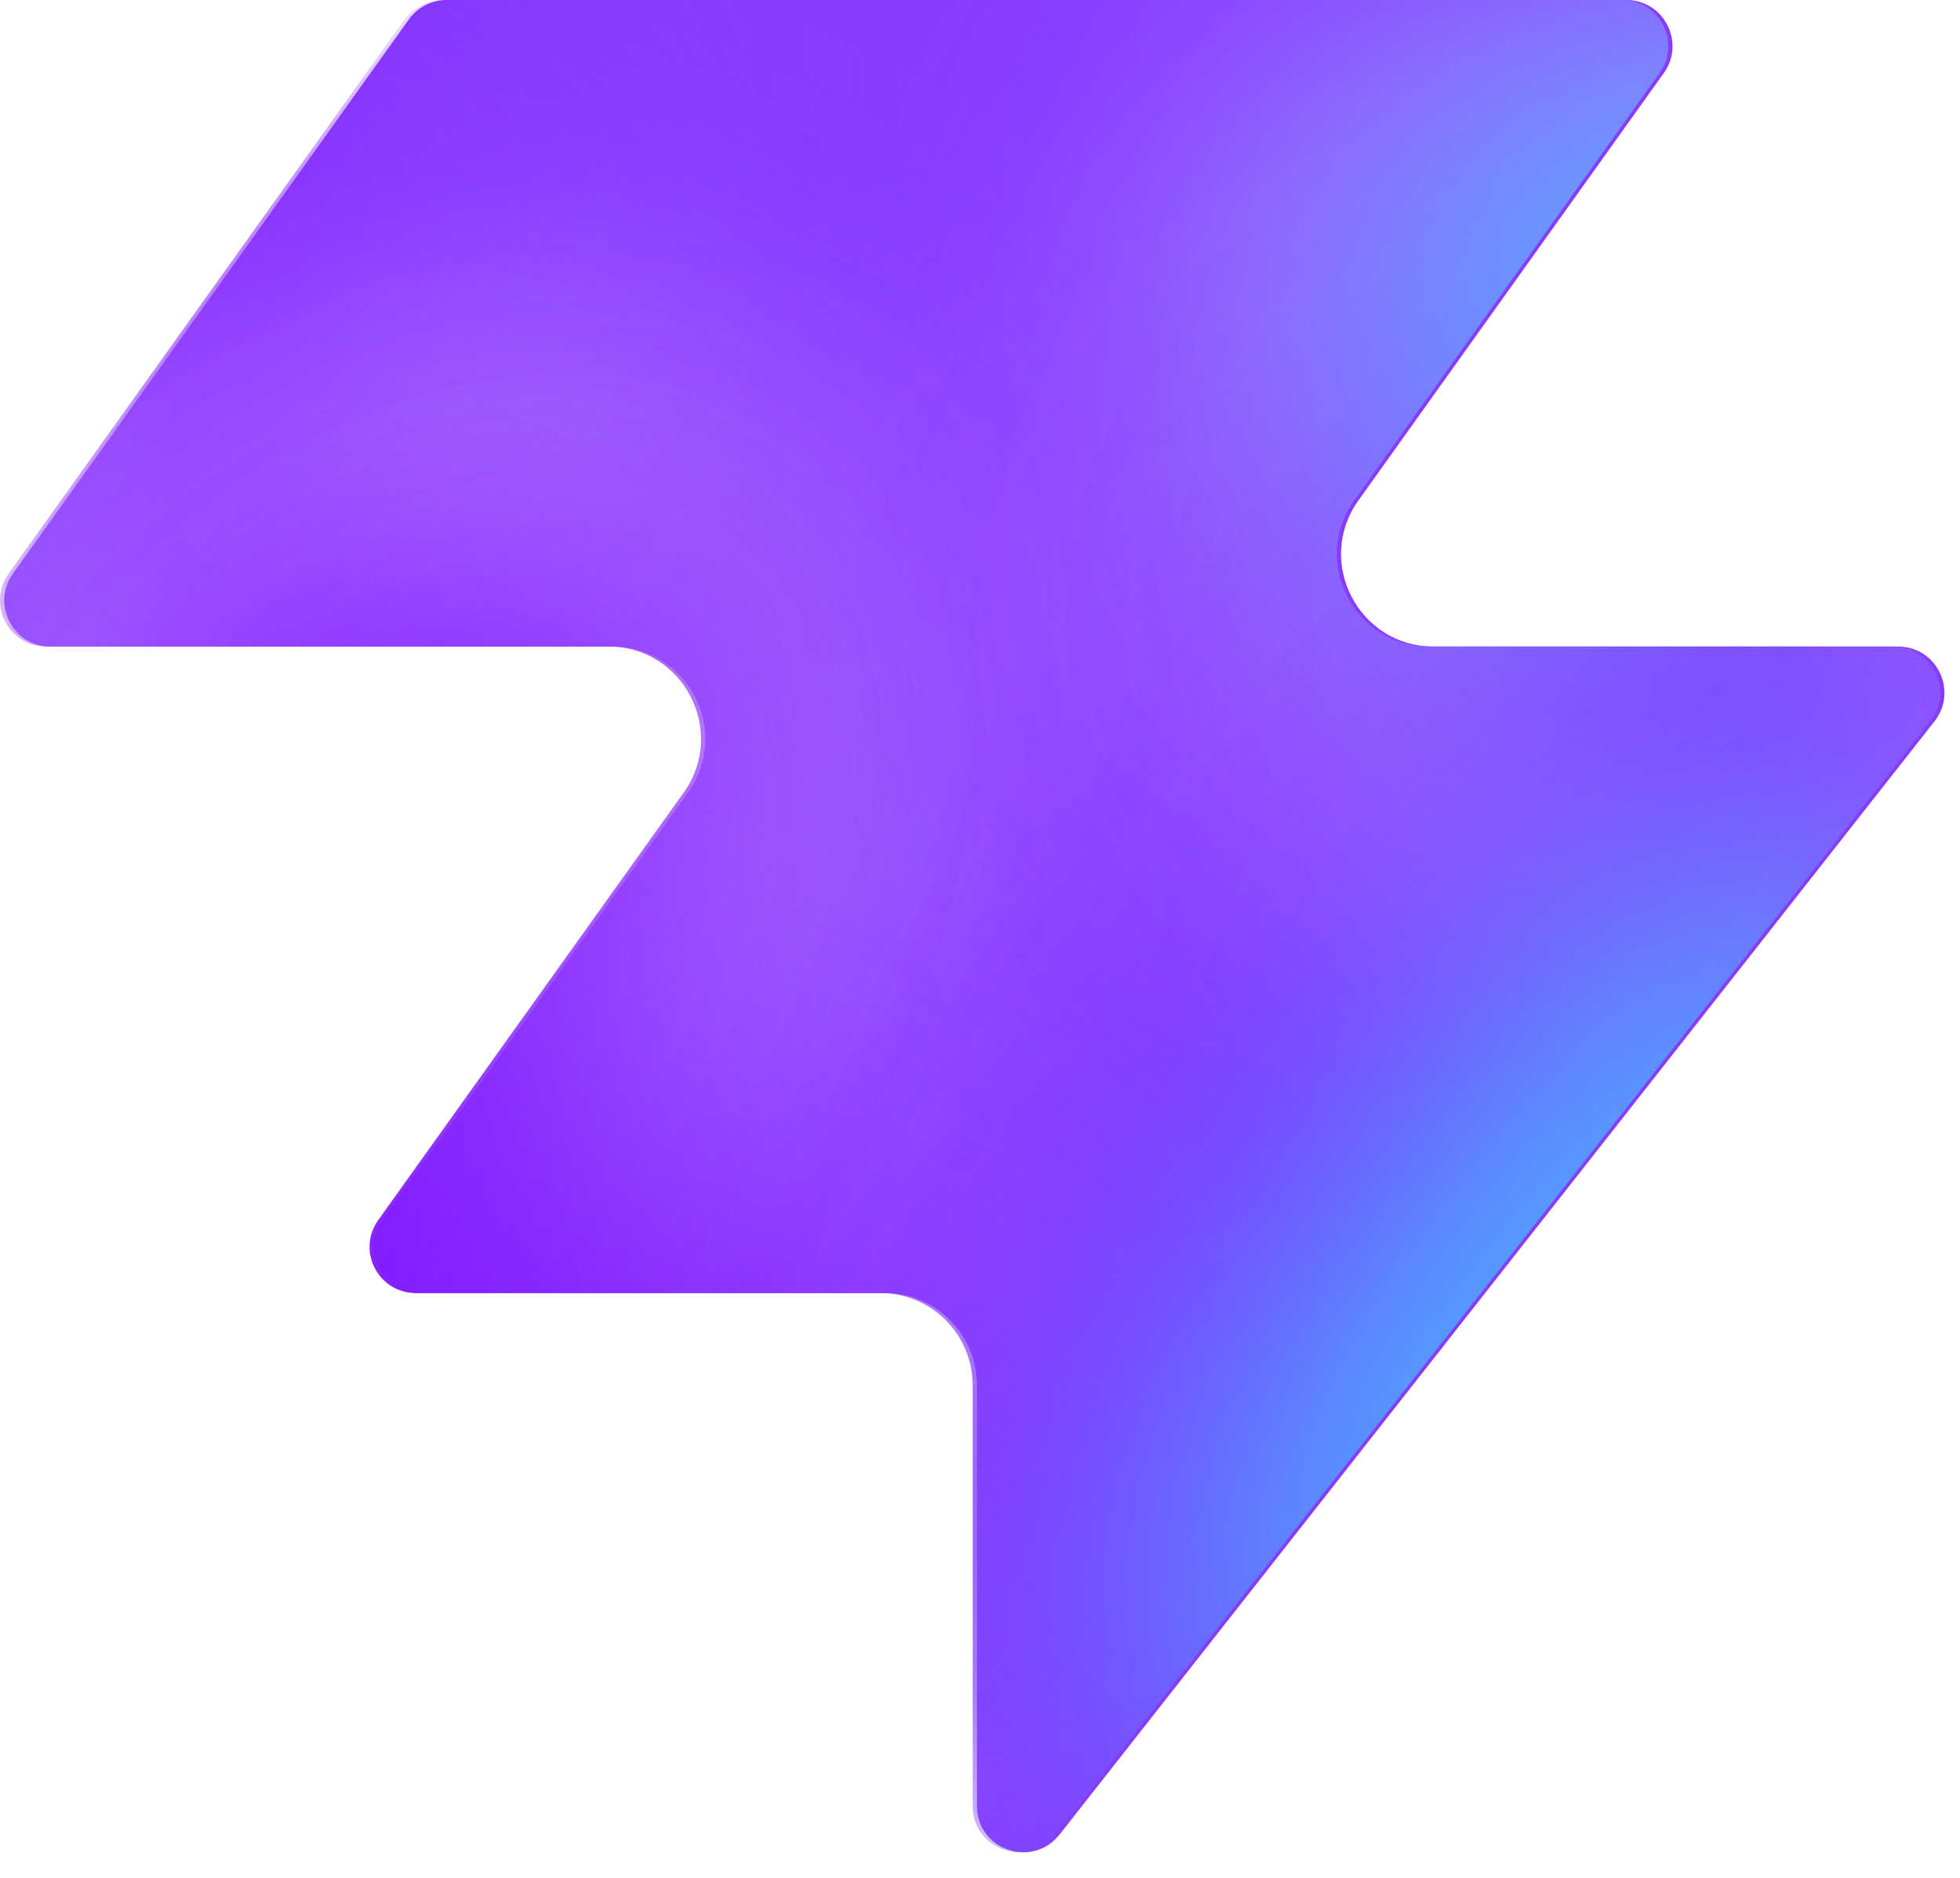
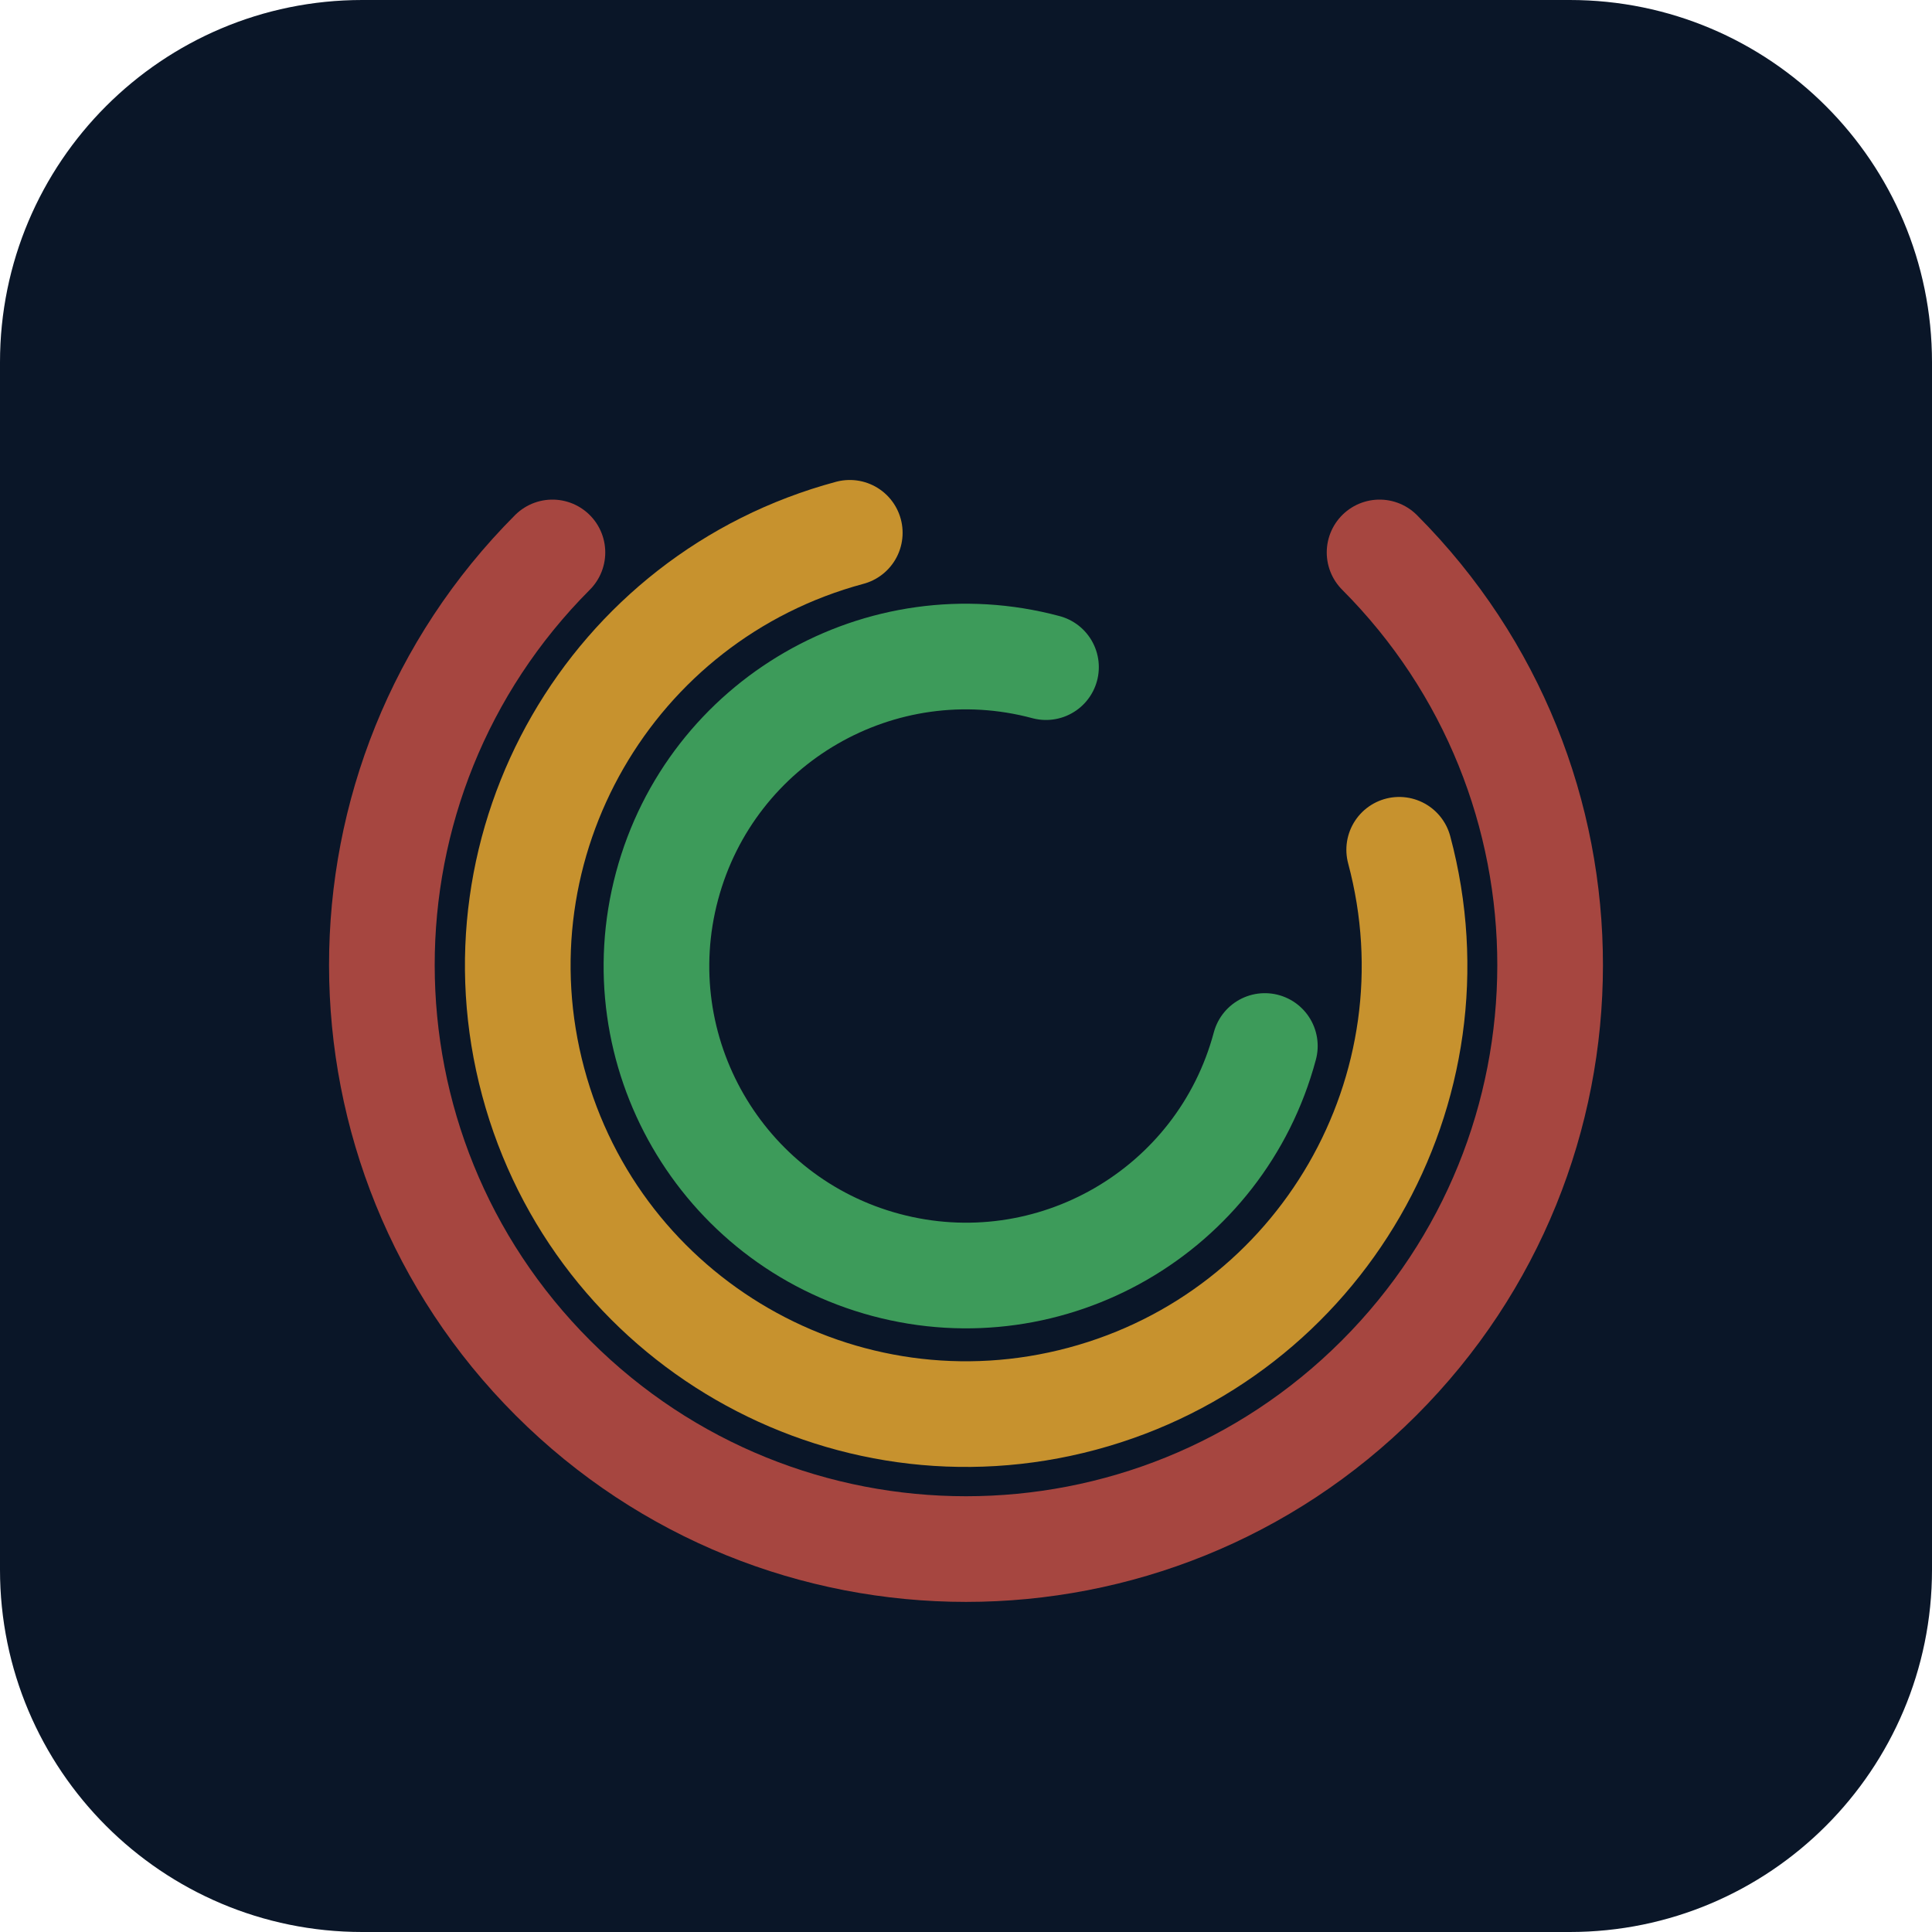
- <svg xmlns="http://www.w3.org/2000/svg" width="48" height="46" fill="none" viewBox="0 0 48 46">
-   <path fill="#863bff" d="M25.946 44.938c-.664.845-2.021.375-2.021-.698V33.937a2.26 2.26 0 0 0-2.262-2.262H10.287c-.92 0-1.456-1.04-.92-1.788l7.48-10.471c1.07-1.497 0-3.578-1.842-3.578H1.237c-.92 0-1.456-1.04-.92-1.788L10.013.474c.214-.297.556-.474.92-.474h28.894c.92 0 1.456 1.04.92 1.788l-7.48 10.471c-1.07 1.498 0 3.579 1.842 3.579h11.377c.943 0 1.473 1.088.89 1.83L25.947 44.94z" style="fill:#863bff;fill:color(display-p3 .525 .23 1);fill-opacity:1" />
-   <mask id="a" width="48" height="46" x="0" y="0" maskUnits="userSpaceOnUse" style="mask-type:alpha">
-     <path fill="#000" d="M25.842 44.938c-.664.844-2.021.375-2.021-.698V33.937a2.26 2.26 0 0 0-2.262-2.262H10.183c-.92 0-1.456-1.04-.92-1.788l7.48-10.471c1.07-1.498 0-3.579-1.842-3.579H1.133c-.92 0-1.456-1.04-.92-1.787L9.91.473c.214-.297.556-.474.92-.474h28.894c.92 0 1.456 1.04.92 1.788l-7.48 10.471c-1.07 1.498 0 3.578 1.842 3.578h11.377c.943 0 1.473 1.088.89 1.832L25.843 44.94z" style="fill:#000;fill-opacity:1" />
-   </mask>
-   <g mask="url(#a)">
-     <g filter="url(#b)">
-       <ellipse cx="5.508" cy="14.704" fill="#ede6ff" rx="5.508" ry="14.704" style="fill:#ede6ff;fill:color(display-p3 .927 .903 1);fill-opacity:1" transform="matrix(.00324 1 1 -.00324 -4.47 31.516)" />
-     </g>
-     <g filter="url(#c)">
-       <ellipse cx="10.399" cy="29.851" fill="#ede6ff" rx="10.399" ry="29.851" style="fill:#ede6ff;fill:color(display-p3 .927 .903 1);fill-opacity:1" transform="matrix(.00324 1 1 -.00324 -39.328 7.883)" />
-     </g>
-     <g filter="url(#d)">
-       <ellipse cx="5.508" cy="30.487" fill="#7e14ff" rx="5.508" ry="30.487" style="fill:#7e14ff;fill:color(display-p3 .492 .077 1);fill-opacity:1" transform="rotate(89.814 -25.913 -14.639)scale(1 -1)" />
-     </g>
-     <g filter="url(#e)">
-       <ellipse cx="5.508" cy="30.599" fill="#7e14ff" rx="5.508" ry="30.599" style="fill:#7e14ff;fill:color(display-p3 .492 .077 1);fill-opacity:1" transform="rotate(89.814 -32.644 -3.334)scale(1 -1)" />
-     </g>
-     <g filter="url(#f)">
-       <ellipse cx="5.508" cy="30.599" fill="#7e14ff" rx="5.508" ry="30.599" style="fill:#7e14ff;fill:color(display-p3 .492 .077 1);fill-opacity:1" transform="matrix(.00324 1 1 -.00324 -34.34 30.47)" />
-     </g>
-     <g filter="url(#g)">
-       <ellipse cx="14.072" cy="22.078" fill="#ede6ff" rx="14.072" ry="22.078" style="fill:#ede6ff;fill:color(display-p3 .927 .903 1);fill-opacity:1" transform="rotate(93.35 24.506 48.493)scale(-1 1)" />
-     </g>
-     <g filter="url(#h)">
-       <ellipse cx="3.47" cy="21.501" fill="#7e14ff" rx="3.47" ry="21.501" style="fill:#7e14ff;fill:color(display-p3 .492 .077 1);fill-opacity:1" transform="rotate(89.009 28.708 47.59)scale(-1 1)" />
-     </g>
-     <g filter="url(#i)">
-       <ellipse cx="3.47" cy="21.501" fill="#7e14ff" rx="3.47" ry="21.501" style="fill:#7e14ff;fill:color(display-p3 .492 .077 1);fill-opacity:1" transform="rotate(89.009 28.708 47.59)scale(-1 1)" />
-     </g>
-     <g filter="url(#j)">
-       <ellipse cx=".387" cy="8.972" fill="#7e14ff" rx="4.407" ry="29.108" style="fill:#7e14ff;fill:color(display-p3 .492 .077 1);fill-opacity:1" transform="rotate(39.51 .387 8.972)" />
-     </g>
-     <g filter="url(#k)">
-       <ellipse cx="47.523" cy="-6.092" fill="#7e14ff" rx="4.407" ry="29.108" style="fill:#7e14ff;fill:color(display-p3 .492 .077 1);fill-opacity:1" transform="rotate(37.892 47.523 -6.092)" />
-     </g>
-     <g filter="url(#l)">
-       <ellipse cx="41.412" cy="6.333" fill="#47bfff" rx="5.971" ry="9.665" style="fill:#47bfff;fill:color(display-p3 .28 .748 1);fill-opacity:1" transform="rotate(37.892 41.412 6.333)" />
-     </g>
-     <g filter="url(#m)">
-       <ellipse cx="-1.879" cy="38.332" fill="#7e14ff" rx="4.407" ry="29.108" style="fill:#7e14ff;fill:color(display-p3 .492 .077 1);fill-opacity:1" transform="rotate(37.892 -1.88 38.332)" />
-     </g>
-     <g filter="url(#n)">
-       <ellipse cx="-1.879" cy="38.332" fill="#7e14ff" rx="4.407" ry="29.108" style="fill:#7e14ff;fill:color(display-p3 .492 .077 1);fill-opacity:1" transform="rotate(37.892 -1.88 38.332)" />
-     </g>
-     <g filter="url(#o)">
-       <ellipse cx="35.651" cy="29.907" fill="#7e14ff" rx="4.407" ry="29.108" style="fill:#7e14ff;fill:color(display-p3 .492 .077 1);fill-opacity:1" transform="rotate(37.892 35.651 29.907)" />
-     </g>
-     <g filter="url(#p)">
-       <ellipse cx="38.418" cy="32.4" fill="#47bfff" rx="5.971" ry="15.297" style="fill:#47bfff;fill:color(display-p3 .28 .748 1);fill-opacity:1" transform="rotate(37.892 38.418 32.4)" />
-     </g>
-   </g>
-   <defs>
-     <filter id="b" width="60.045" height="41.654" x="-19.77" y="16.149" color-interpolation-filters="sRGB" filterUnits="userSpaceOnUse">
-       <feFlood flood-opacity="0" result="BackgroundImageFix" />
-       <feBlend in="SourceGraphic" in2="BackgroundImageFix" result="shape" />
-       <feGaussianBlur result="effect1_foregroundBlur_2002_17158" stdDeviation="7.659" />
-     </filter>
-     <filter id="c" width="90.34" height="51.437" x="-54.613" y="-7.533" color-interpolation-filters="sRGB" filterUnits="userSpaceOnUse">
-       <feFlood flood-opacity="0" result="BackgroundImageFix" />
-       <feBlend in="SourceGraphic" in2="BackgroundImageFix" result="shape" />
-       <feGaussianBlur result="effect1_foregroundBlur_2002_17158" stdDeviation="7.659" />
-     </filter>
-     <filter id="d" width="79.355" height="29.4" x="-49.64" y="2.03" color-interpolation-filters="sRGB" filterUnits="userSpaceOnUse">
-       <feFlood flood-opacity="0" result="BackgroundImageFix" />
-       <feBlend in="SourceGraphic" in2="BackgroundImageFix" result="shape" />
-       <feGaussianBlur result="effect1_foregroundBlur_2002_17158" stdDeviation="4.596" />
-     </filter>
-     <filter id="e" width="79.579" height="29.4" x="-45.045" y="20.029" color-interpolation-filters="sRGB" filterUnits="userSpaceOnUse">
-       <feFlood flood-opacity="0" result="BackgroundImageFix" />
-       <feBlend in="SourceGraphic" in2="BackgroundImageFix" result="shape" />
-       <feGaussianBlur result="effect1_foregroundBlur_2002_17158" stdDeviation="4.596" />
-     </filter>
-     <filter id="f" width="79.579" height="29.4" x="-43.513" y="21.178" color-interpolation-filters="sRGB" filterUnits="userSpaceOnUse">
-       <feFlood flood-opacity="0" result="BackgroundImageFix" />
-       <feBlend in="SourceGraphic" in2="BackgroundImageFix" result="shape" />
-       <feGaussianBlur result="effect1_foregroundBlur_2002_17158" stdDeviation="4.596" />
-     </filter>
-     <filter id="g" width="74.749" height="58.852" x="15.756" y="-17.901" color-interpolation-filters="sRGB" filterUnits="userSpaceOnUse">
-       <feFlood flood-opacity="0" result="BackgroundImageFix" />
-       <feBlend in="SourceGraphic" in2="BackgroundImageFix" result="shape" />
-       <feGaussianBlur result="effect1_foregroundBlur_2002_17158" stdDeviation="7.659" />
-     </filter>
-     <filter id="h" width="61.377" height="25.362" x="23.548" y="2.284" color-interpolation-filters="sRGB" filterUnits="userSpaceOnUse">
-       <feFlood flood-opacity="0" result="BackgroundImageFix" />
-       <feBlend in="SourceGraphic" in2="BackgroundImageFix" result="shape" />
-       <feGaussianBlur result="effect1_foregroundBlur_2002_17158" stdDeviation="4.596" />
-     </filter>
-     <filter id="i" width="61.377" height="25.362" x="23.548" y="2.284" color-interpolation-filters="sRGB" filterUnits="userSpaceOnUse">
-       <feFlood flood-opacity="0" result="BackgroundImageFix" />
-       <feBlend in="SourceGraphic" in2="BackgroundImageFix" result="shape" />
-       <feGaussianBlur result="effect1_foregroundBlur_2002_17158" stdDeviation="4.596" />
-     </filter>
-     <filter id="j" width="56.045" height="63.649" x="-27.636" y="-22.853" color-interpolation-filters="sRGB" filterUnits="userSpaceOnUse">
-       <feFlood flood-opacity="0" result="BackgroundImageFix" />
-       <feBlend in="SourceGraphic" in2="BackgroundImageFix" result="shape" />
-       <feGaussianBlur result="effect1_foregroundBlur_2002_17158" stdDeviation="4.596" />
-     </filter>
-     <filter id="k" width="54.814" height="64.646" x="20.116" y="-38.415" color-interpolation-filters="sRGB" filterUnits="userSpaceOnUse">
-       <feFlood flood-opacity="0" result="BackgroundImageFix" />
-       <feBlend in="SourceGraphic" in2="BackgroundImageFix" result="shape" />
-       <feGaussianBlur result="effect1_foregroundBlur_2002_17158" stdDeviation="4.596" />
-     </filter>
-     <filter id="l" width="33.541" height="35.313" x="24.641" y="-11.323" color-interpolation-filters="sRGB" filterUnits="userSpaceOnUse">
-       <feFlood flood-opacity="0" result="BackgroundImageFix" />
-       <feBlend in="SourceGraphic" in2="BackgroundImageFix" result="shape" />
-       <feGaussianBlur result="effect1_foregroundBlur_2002_17158" stdDeviation="4.596" />
-     </filter>
-     <filter id="m" width="54.814" height="64.646" x="-29.286" y="6.009" color-interpolation-filters="sRGB" filterUnits="userSpaceOnUse">
-       <feFlood flood-opacity="0" result="BackgroundImageFix" />
-       <feBlend in="SourceGraphic" in2="BackgroundImageFix" result="shape" />
-       <feGaussianBlur result="effect1_foregroundBlur_2002_17158" stdDeviation="4.596" />
-     </filter>
-     <filter id="n" width="54.814" height="64.646" x="-29.286" y="6.009" color-interpolation-filters="sRGB" filterUnits="userSpaceOnUse">
-       <feFlood flood-opacity="0" result="BackgroundImageFix" />
-       <feBlend in="SourceGraphic" in2="BackgroundImageFix" result="shape" />
-       <feGaussianBlur result="effect1_foregroundBlur_2002_17158" stdDeviation="4.596" />
-     </filter>
-     <filter id="o" width="54.814" height="64.646" x="8.244" y="-2.416" color-interpolation-filters="sRGB" filterUnits="userSpaceOnUse">
-       <feFlood flood-opacity="0" result="BackgroundImageFix" />
-       <feBlend in="SourceGraphic" in2="BackgroundImageFix" result="shape" />
-       <feGaussianBlur result="effect1_foregroundBlur_2002_17158" stdDeviation="4.596" />
-     </filter>
-     <filter id="p" width="39.409" height="43.623" x="18.713" y="10.588" color-interpolation-filters="sRGB" filterUnits="userSpaceOnUse">
-       <feFlood flood-opacity="0" result="BackgroundImageFix" />
-       <feBlend in="SourceGraphic" in2="BackgroundImageFix" result="shape" />
-       <feGaussianBlur result="effect1_foregroundBlur_2002_17158" stdDeviation="4.596" />
-     </filter>
-   </defs>
+ <svg xmlns="http://www.w3.org/2000/svg" viewBox="-64 -64 128 128" width="64" height="64">
+   <rect x="-64" y="-64" width="128" height="128" rx="24" fill="#0A1628" />
+   <path d="M 27.4 -27.4 A 38.7 38.7 0 1 1 -27.4 -27.4" fill="none" stroke="#A64640" stroke-width="7" stroke-linecap="round" />
+   <path d="M 28.7 -7.7 A 29.7 29.7 0 1 1 -7.7 -28.7" fill="none" stroke="#C7922E" stroke-width="7" stroke-linecap="round" />
+   <path d="M 19.8 5.3 A 20.5 20.5 0 1 1 5.3 -19.8" fill="none" stroke="#3D9B5A" stroke-width="7" stroke-linecap="round" />
</svg>
